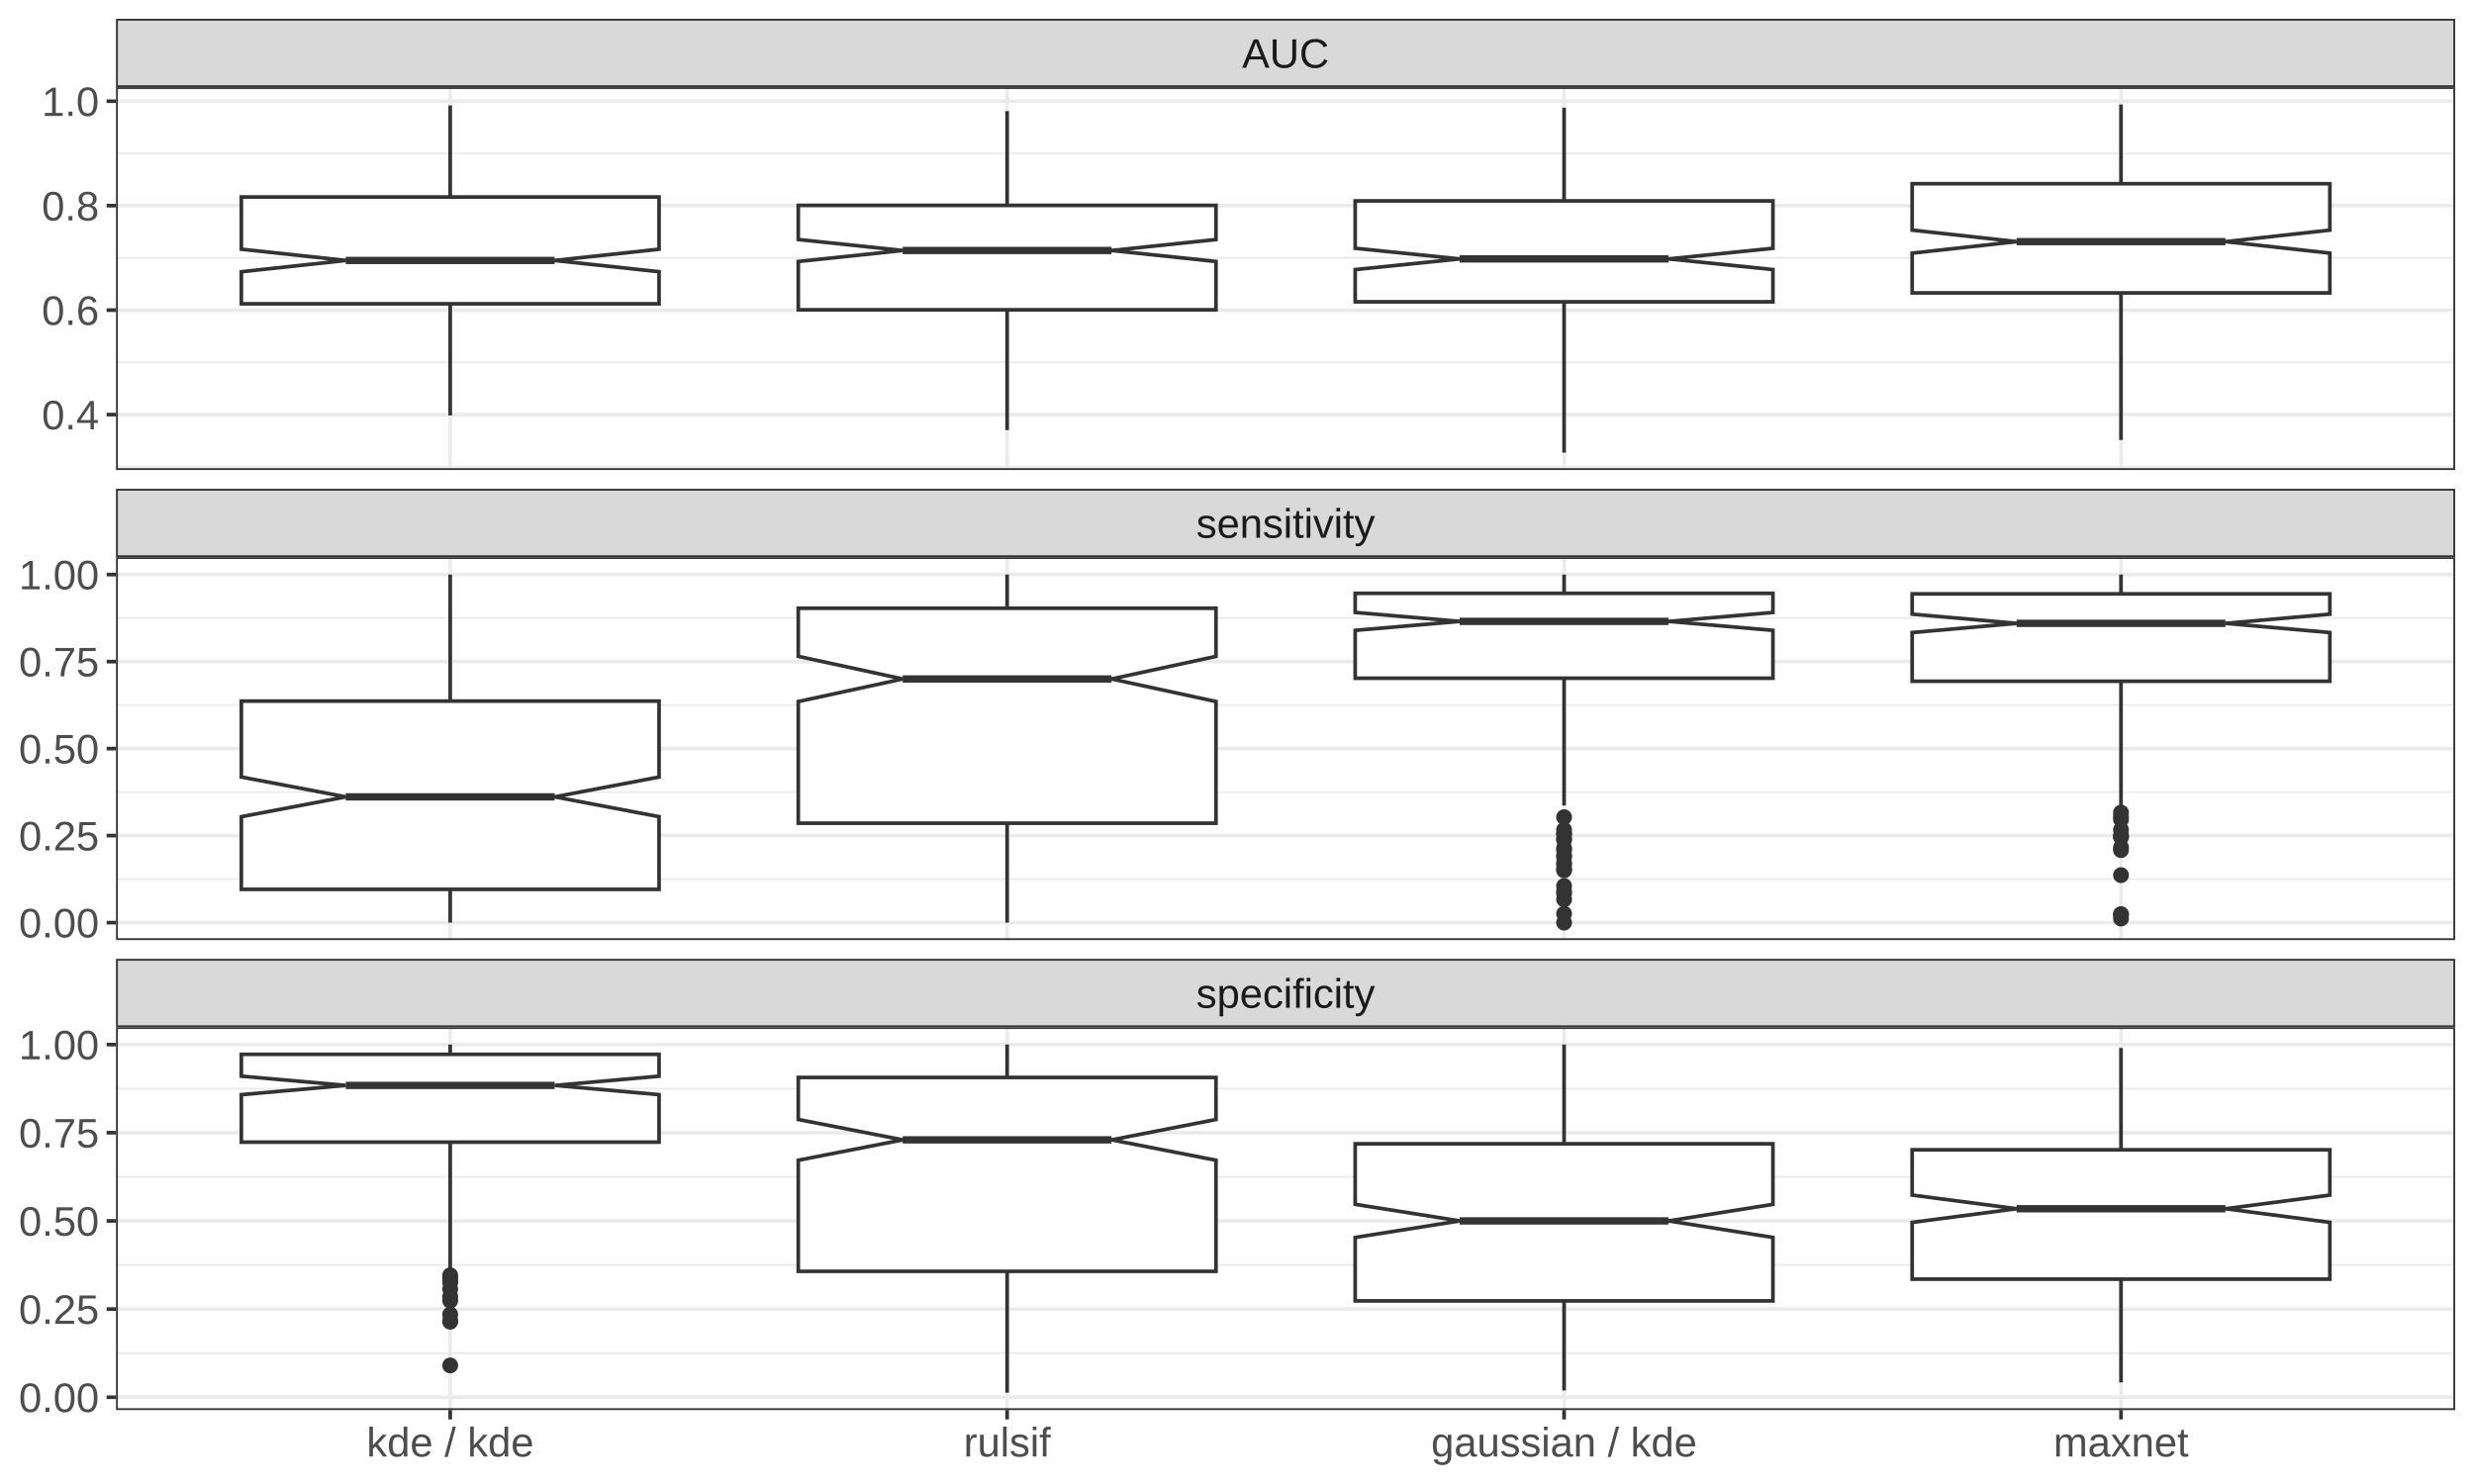
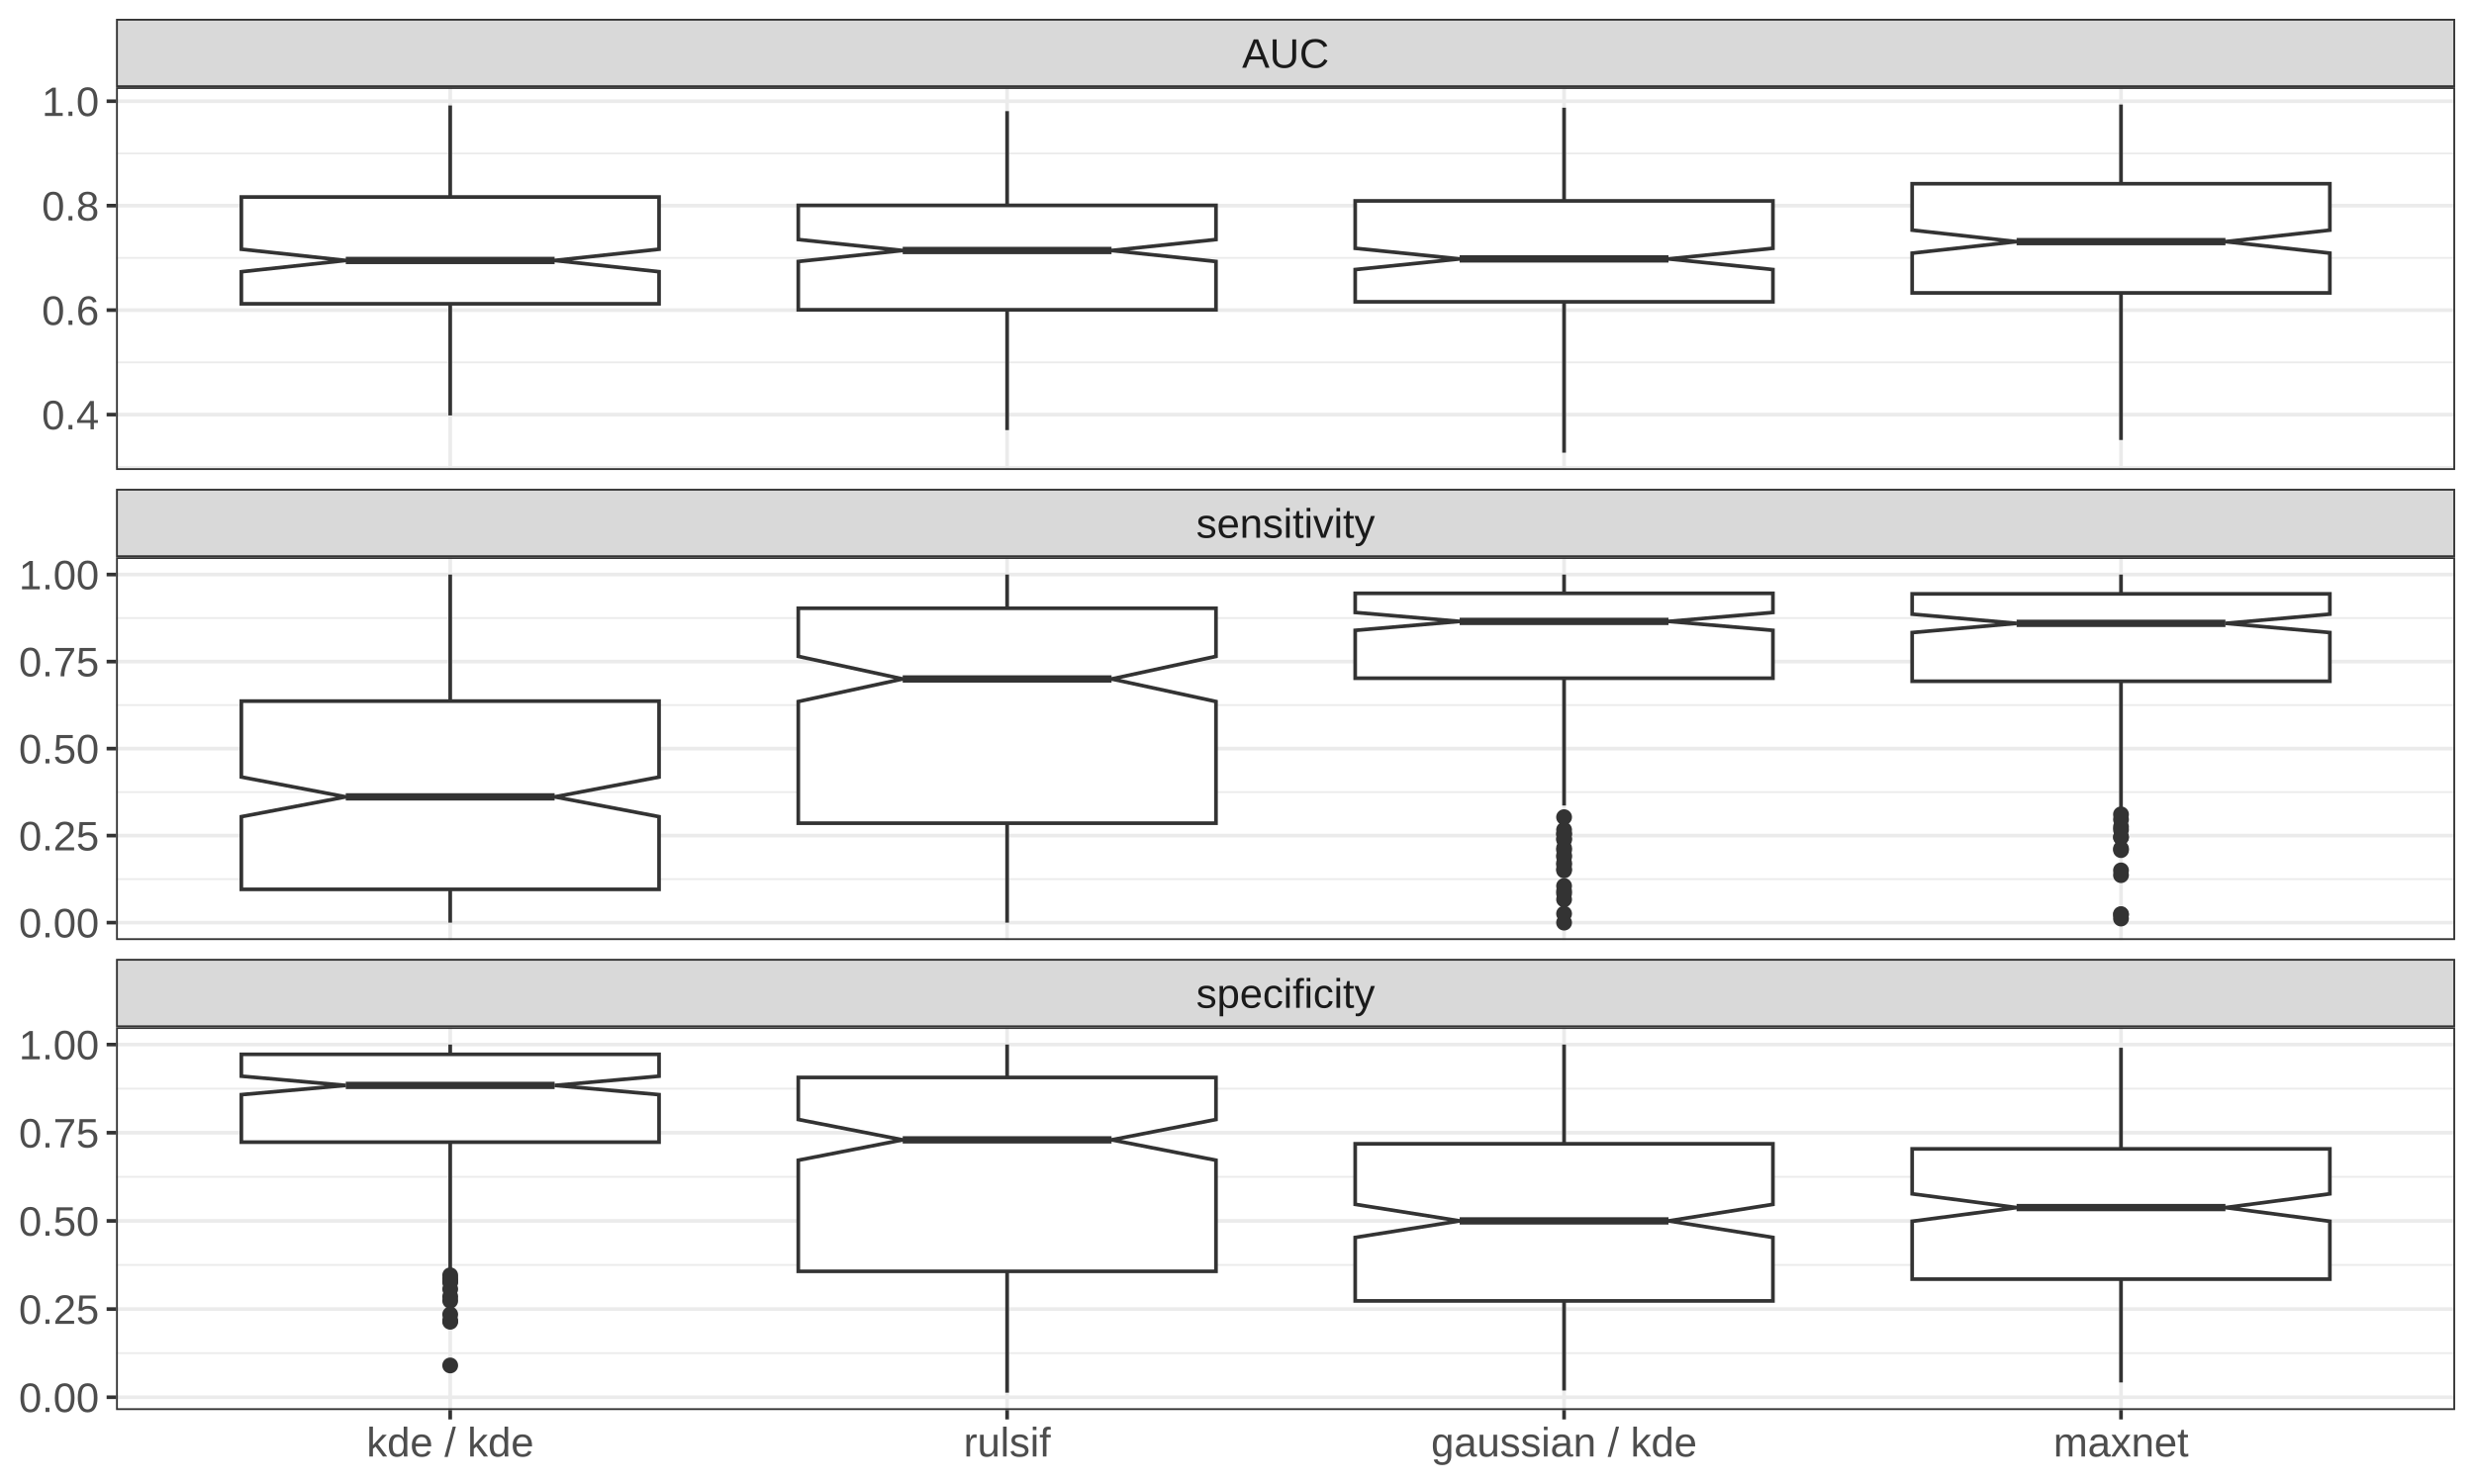
<svg xmlns="http://www.w3.org/2000/svg" class="svglite" width="720.00pt" height="432.00pt" viewBox="0 0 720.00 432.00">
  <defs>
    <style type="text/css">
    .svglite line, .svglite polyline, .svglite polygon, .svglite path, .svglite rect, .svglite circle {
      fill: none;
      stroke: #000000;
      stroke-linecap: round;
      stroke-linejoin: round;
      stroke-miterlimit: 10.00;
    }
    .svglite text {
      white-space: pre;
    }
  </style>
  </defs>
  <rect width="100%" height="100%" style="stroke: none; fill: #FFFFFF;" />
  <defs>
    <clipPath id="cpMC4wMHw3MjAuMDB8MC4wMHw0MzIuMDA=">
      <rect x="0.00" y="0.00" width="720.00" height="432.00" />
    </clipPath>
  </defs>
  <g clip-path="url(#cpMC4wMHw3MjAuMDB8MC4wMHw0MzIuMDA=)">
-     <rect x="0.00" y="0" width="720.00" height="432.00" style="stroke-width: 1.07; stroke: #FFFFFF; fill: #FFFFFF;" />
+     <rect x="0" y="0.00" width="720.00" height="432.00" style="stroke-width: 1.07; stroke: #FFFFFF; fill: #FFFFFF;" />
  </g>
  <defs>
    <clipPath id="cpMzMuNzd8NzE0LjUyfDI1LjM2fDEzNi44Mg==">
      <rect x="33.77" y="25.36" width="680.75" height="111.46" />
    </clipPath>
  </defs>
  <g clip-path="url(#cpMzMuNzd8NzE0LjUyfDI1LjM2fDEzNi44Mg==)">
    <rect x="33.77" y="25.36" width="680.75" height="111.46" style="stroke-width: 1.07; stroke: none; fill: #FFFFFF;" />
    <polyline points="33.77,135.89 714.52,135.89 " style="stroke-width: 0.53; stroke: #EBEBEB; stroke-linecap: butt;" />
    <polyline points="33.77,105.48 714.52,105.48 " style="stroke-width: 0.53; stroke: #EBEBEB; stroke-linecap: butt;" />
    <polyline points="33.77,75.07 714.52,75.07 " style="stroke-width: 0.53; stroke: #EBEBEB; stroke-linecap: butt;" />
    <polyline points="33.77,44.67 714.52,44.67 " style="stroke-width: 0.53; stroke: #EBEBEB; stroke-linecap: butt;" />
    <polyline points="33.77,120.69 714.52,120.69 " style="stroke-width: 1.07; stroke: #EBEBEB; stroke-linecap: butt;" />
    <polyline points="33.77,90.28 714.52,90.28 " style="stroke-width: 1.07; stroke: #EBEBEB; stroke-linecap: butt;" />
    <polyline points="33.77,59.87 714.52,59.87 " style="stroke-width: 1.07; stroke: #EBEBEB; stroke-linecap: butt;" />
    <polyline points="33.77,29.46 714.52,29.46 " style="stroke-width: 1.07; stroke: #EBEBEB; stroke-linecap: butt;" />
    <polyline points="131.02,136.82 131.02,25.36 " style="stroke-width: 1.07; stroke: #EBEBEB; stroke-linecap: butt;" />
    <polyline points="293.10,136.82 293.10,25.36 " style="stroke-width: 1.07; stroke: #EBEBEB; stroke-linecap: butt;" />
    <polyline points="455.19,136.82 455.19,25.36 " style="stroke-width: 1.07; stroke: #EBEBEB; stroke-linecap: butt;" />
    <polyline points="617.27,136.82 617.27,25.36 " style="stroke-width: 1.07; stroke: #EBEBEB; stroke-linecap: butt;" />
    <line x1="131.02" y1="57.35" x2="131.02" y2="30.70" style="stroke-width: 1.07; stroke: #333333; stroke-linecap: butt;" />
    <line x1="131.02" y1="88.43" x2="131.02" y2="120.95" style="stroke-width: 1.07; stroke: #333333; stroke-linecap: butt;" />
    <polygon points="70.24,57.35 70.24,72.55 100.63,75.82 70.24,79.10 70.24,88.43 191.80,88.43 191.80,79.10 161.41,75.82 191.80,72.55 191.80,57.35 70.24,57.35 " style="stroke-width: 1.07; stroke: #333333; stroke-linecap: butt; stroke-linejoin: miter; fill: #FFFFFF;" />
    <line x1="100.63" y1="75.82" x2="161.41" y2="75.82" style="stroke-width: 2.13; stroke: #333333; stroke-linecap: butt; stroke-linejoin: miter;" />
    <line x1="293.10" y1="59.79" x2="293.10" y2="32.35" style="stroke-width: 1.07; stroke: #333333; stroke-linecap: butt;" />
    <line x1="293.10" y1="90.18" x2="293.10" y2="125.21" style="stroke-width: 1.07; stroke: #333333; stroke-linecap: butt;" />
    <polygon points="232.32,59.79 232.32,69.73 262.71,72.92 232.32,76.12 232.32,90.18 353.88,90.18 353.88,76.12 323.49,72.92 353.88,69.73 353.88,59.79 232.32,59.79 " style="stroke-width: 1.07; stroke: #333333; stroke-linecap: butt; stroke-linejoin: miter; fill: #FFFFFF;" />
    <line x1="262.71" y1="72.92" x2="323.49" y2="72.92" style="stroke-width: 2.13; stroke: #333333; stroke-linecap: butt; stroke-linejoin: miter;" />
    <line x1="455.19" y1="58.49" x2="455.19" y2="31.35" style="stroke-width: 1.07; stroke: #333333; stroke-linecap: butt;" />
    <line x1="455.19" y1="87.86" x2="455.19" y2="131.76" style="stroke-width: 1.07; stroke: #333333; stroke-linecap: butt;" />
    <polygon points="394.40,58.49 394.40,72.28 424.80,75.37 394.40,78.47 394.40,87.86 515.97,87.86 515.97,78.47 485.58,75.37 515.97,72.28 515.97,58.49 394.40,58.49 " style="stroke-width: 1.07; stroke: #333333; stroke-linecap: butt; stroke-linejoin: miter; fill: #FFFFFF;" />
    <line x1="424.80" y1="75.37" x2="485.58" y2="75.37" style="stroke-width: 2.13; stroke: #333333; stroke-linecap: butt; stroke-linejoin: miter;" />
    <line x1="617.27" y1="53.48" x2="617.27" y2="30.43" style="stroke-width: 1.07; stroke: #333333; stroke-linecap: butt;" />
    <line x1="617.27" y1="85.27" x2="617.27" y2="128.08" style="stroke-width: 1.07; stroke: #333333; stroke-linecap: butt;" />
    <polygon points="556.49,53.48 556.49,66.99 586.88,70.34 556.49,73.69 556.49,85.27 678.05,85.27 678.05,73.69 647.66,70.34 678.05,66.99 678.05,53.48 556.49,53.48 " style="stroke-width: 1.07; stroke: #333333; stroke-linecap: butt; stroke-linejoin: miter; fill: #FFFFFF;" />
    <line x1="586.88" y1="70.34" x2="647.66" y2="70.34" style="stroke-width: 2.13; stroke: #333333; stroke-linecap: butt; stroke-linejoin: miter;" />
    <rect x="33.77" y="25.36" width="680.75" height="111.46" style="stroke-width: 1.07; stroke: #333333;" />
  </g>
  <g clip-path="url(#cpMC4wMHw3MjAuMDB8MC4wMHw0MzIuMDA=)">
</g>
  <defs>
    <clipPath id="cpMzMuNzd8NzE0LjUyfDE2Mi4xOXwyNzMuNjU=">
      <rect x="33.77" y="162.19" width="680.75" height="111.46" />
    </clipPath>
  </defs>
  <g clip-path="url(#cpMzMuNzd8NzE0LjUyfDE2Mi4xOXwyNzMuNjU=)">
    <rect x="33.77" y="162.19" width="680.75" height="111.46" style="stroke-width: 1.07; stroke: none; fill: #FFFFFF;" />
    <polyline points="33.77,255.92 714.52,255.92 " style="stroke-width: 0.53; stroke: #EBEBEB; stroke-linecap: butt;" />
    <polyline points="33.77,230.58 714.52,230.58 " style="stroke-width: 0.53; stroke: #EBEBEB; stroke-linecap: butt;" />
    <polyline points="33.77,205.25 714.52,205.25 " style="stroke-width: 0.53; stroke: #EBEBEB; stroke-linecap: butt;" />
    <polyline points="33.77,179.92 714.52,179.92 " style="stroke-width: 0.53; stroke: #EBEBEB; stroke-linecap: butt;" />
    <polyline points="33.77,268.58 714.52,268.58 " style="stroke-width: 1.07; stroke: #EBEBEB; stroke-linecap: butt;" />
    <polyline points="33.77,243.25 714.52,243.25 " style="stroke-width: 1.07; stroke: #EBEBEB; stroke-linecap: butt;" />
    <polyline points="33.77,217.92 714.52,217.92 " style="stroke-width: 1.07; stroke: #EBEBEB; stroke-linecap: butt;" />
    <polyline points="33.77,192.59 714.52,192.59 " style="stroke-width: 1.07; stroke: #EBEBEB; stroke-linecap: butt;" />
    <polyline points="33.77,167.25 714.52,167.25 " style="stroke-width: 1.07; stroke: #EBEBEB; stroke-linecap: butt;" />
    <polyline points="131.02,273.65 131.02,162.19 " style="stroke-width: 1.07; stroke: #EBEBEB; stroke-linecap: butt;" />
    <polyline points="293.10,273.65 293.10,162.19 " style="stroke-width: 1.07; stroke: #EBEBEB; stroke-linecap: butt;" />
    <polyline points="455.19,273.65 455.19,162.19 " style="stroke-width: 1.07; stroke: #EBEBEB; stroke-linecap: butt;" />
    <polyline points="617.27,273.65 617.27,162.19 " style="stroke-width: 1.07; stroke: #EBEBEB; stroke-linecap: butt;" />
    <line x1="131.02" y1="204.10" x2="131.02" y2="167.25" style="stroke-width: 1.07; stroke: #333333; stroke-linecap: butt;" />
    <line x1="131.02" y1="258.90" x2="131.02" y2="268.58" style="stroke-width: 1.07; stroke: #333333; stroke-linecap: butt;" />
    <polygon points="70.24,204.10 70.24,226.20 100.63,231.97 70.24,237.74 70.24,258.90 191.80,258.90 191.80,237.74 161.41,231.97 191.80,226.20 191.80,204.10 70.24,204.10 " style="stroke-width: 1.07; stroke: #333333; stroke-linecap: butt; stroke-linejoin: miter; fill: #FFFFFF;" />
    <line x1="100.63" y1="231.97" x2="161.41" y2="231.97" style="stroke-width: 2.13; stroke: #333333; stroke-linecap: butt; stroke-linejoin: miter;" />
    <line x1="293.10" y1="177.07" x2="293.10" y2="167.25" style="stroke-width: 1.07; stroke: #333333; stroke-linecap: butt;" />
    <line x1="293.10" y1="239.63" x2="293.10" y2="268.58" style="stroke-width: 1.07; stroke: #333333; stroke-linecap: butt;" />
    <polygon points="232.32,177.07 232.32,191.07 262.71,197.65 232.32,204.22 232.32,239.63 353.88,239.63 353.88,204.22 323.49,197.65 353.88,191.07 353.88,177.07 232.32,177.07 " style="stroke-width: 1.07; stroke: #333333; stroke-linecap: butt; stroke-linejoin: miter; fill: #FFFFFF;" />
    <line x1="262.71" y1="197.65" x2="323.49" y2="197.65" style="stroke-width: 2.13; stroke: #333333; stroke-linecap: butt; stroke-linejoin: miter;" />
    <circle cx="455.19" cy="253.38" r="1.95" style="stroke-width: 0.71; stroke: #333333; fill: #333333;" />
    <circle cx="455.19" cy="237.88" r="1.95" style="stroke-width: 0.71; stroke: #333333; fill: #333333;" />
    <circle cx="455.19" cy="260.14" r="1.95" style="stroke-width: 0.71; stroke: #333333; fill: #333333;" />
    <circle cx="455.19" cy="246.87" r="1.95" style="stroke-width: 0.71; stroke: #333333; fill: #333333;" />
    <circle cx="455.19" cy="261.83" r="1.95" style="stroke-width: 0.71; stroke: #333333; fill: #333333;" />
    <circle cx="455.19" cy="248.97" r="1.95" style="stroke-width: 0.71; stroke: #333333; fill: #333333;" />
    <circle cx="455.19" cy="247.47" r="1.95" style="stroke-width: 0.71; stroke: #333333; fill: #333333;" />
    <circle cx="455.19" cy="252.99" r="1.95" style="stroke-width: 0.71; stroke: #333333; fill: #333333;" />
    <circle cx="455.19" cy="244.46" r="1.95" style="stroke-width: 0.71; stroke: #333333; fill: #333333;" />
    <circle cx="455.19" cy="244.12" r="1.95" style="stroke-width: 0.71; stroke: #333333; fill: #333333;" />
    <circle cx="455.19" cy="251.17" r="1.95" style="stroke-width: 0.71; stroke: #333333; fill: #333333;" />
    <circle cx="455.19" cy="268.58" r="1.95" style="stroke-width: 0.71; stroke: #333333; fill: #333333;" />
    <circle cx="455.19" cy="257.92" r="1.95" style="stroke-width: 0.71; stroke: #333333; fill: #333333;" />
    <circle cx="455.19" cy="259.37" r="1.95" style="stroke-width: 0.71; stroke: #333333; fill: #333333;" />
    <circle cx="455.19" cy="242.74" r="1.95" style="stroke-width: 0.71; stroke: #333333; fill: #333333;" />
    <circle cx="455.19" cy="242.77" r="1.95" style="stroke-width: 0.71; stroke: #333333; fill: #333333;" />
    <circle cx="455.19" cy="241.56" r="1.95" style="stroke-width: 0.71; stroke: #333333; fill: #333333;" />
    <circle cx="455.19" cy="249.49" r="1.95" style="stroke-width: 0.71; stroke: #333333; fill: #333333;" />
    <circle cx="455.19" cy="251.72" r="1.95" style="stroke-width: 0.71; stroke: #333333; fill: #333333;" />
    <circle cx="455.19" cy="265.98" r="1.95" style="stroke-width: 0.71; stroke: #333333; fill: #333333;" />
    <line x1="455.19" y1="172.73" x2="455.19" y2="167.25" style="stroke-width: 1.07; stroke: #333333; stroke-linecap: butt;" />
    <line x1="455.19" y1="197.44" x2="455.19" y2="234.49" style="stroke-width: 1.07; stroke: #333333; stroke-linecap: butt;" />
    <polygon points="394.40,172.73 394.40,178.29 424.80,180.89 394.40,183.50 394.40,197.44 515.97,197.44 515.97,183.50 485.58,180.89 515.97,178.29 515.97,172.73 394.40,172.73 " style="stroke-width: 1.07; stroke: #333333; stroke-linecap: butt; stroke-linejoin: miter; fill: #FFFFFF;" />
    <line x1="424.80" y1="180.89" x2="485.58" y2="180.89" style="stroke-width: 2.13; stroke: #333333; stroke-linecap: butt; stroke-linejoin: miter;" />
-     <circle cx="617.27" cy="243.25" r="1.95" style="stroke-width: 0.71; stroke: #333333; fill: #333333;" />
+     <circle cx="617.27" cy="253.38" r="1.95" style="stroke-width: 0.71; stroke: #333333; fill: #333333;" />
    <circle cx="617.27" cy="238.56" r="1.95" style="stroke-width: 0.71; stroke: #333333; fill: #333333;" />
    <circle cx="617.27" cy="241.56" r="1.95" style="stroke-width: 0.71; stroke: #333333; fill: #333333;" />
    <circle cx="617.27" cy="247.47" r="1.95" style="stroke-width: 0.71; stroke: #333333; fill: #333333;" />
    <circle cx="617.27" cy="266.24" r="1.95" style="stroke-width: 0.71; stroke: #333333; fill: #333333;" />
    <circle cx="617.27" cy="267.39" r="1.95" style="stroke-width: 0.71; stroke: #333333; fill: #333333;" />
    <circle cx="617.27" cy="243.69" r="1.95" style="stroke-width: 0.71; stroke: #333333; fill: #333333;" />
    <circle cx="617.27" cy="254.76" r="1.95" style="stroke-width: 0.71; stroke: #333333; fill: #333333;" />
-     <circle cx="617.27" cy="243.51" r="1.95" style="stroke-width: 0.71; stroke: #333333; fill: #333333;" />
-     <circle cx="617.27" cy="236.55" r="1.95" style="stroke-width: 0.71; stroke: #333333; fill: #333333;" />
-     <circle cx="617.27" cy="237.74" r="1.95" style="stroke-width: 0.71; stroke: #333333; fill: #333333;" />
-     <circle cx="617.27" cy="246.66" r="1.95" style="stroke-width: 0.71; stroke: #333333; fill: #333333;" />
+     <circle cx="617.27" cy="243.73" r="1.95" style="stroke-width: 0.71; stroke: #333333; fill: #333333;" />
+     <circle cx="617.27" cy="237.07" r="1.95" style="stroke-width: 0.71; stroke: #333333; fill: #333333;" />
+     <circle cx="617.27" cy="240.68" r="1.95" style="stroke-width: 0.71; stroke: #333333; fill: #333333;" />
+     <circle cx="617.27" cy="247.04" r="1.95" style="stroke-width: 0.71; stroke: #333333; fill: #333333;" />
    <circle cx="617.27" cy="266.11" r="1.95" style="stroke-width: 0.71; stroke: #333333; fill: #333333;" />
    <line x1="617.27" y1="172.88" x2="617.27" y2="167.25" style="stroke-width: 1.07; stroke: #333333; stroke-linecap: butt;" />
    <line x1="617.27" y1="198.32" x2="617.27" y2="235.66" style="stroke-width: 1.07; stroke: #333333; stroke-linecap: butt;" />
    <polygon points="556.49,172.88 556.49,178.78 586.88,181.46 556.49,184.14 556.49,198.32 678.05,198.32 678.05,184.14 647.66,181.46 678.05,178.78 678.05,172.88 556.49,172.88 " style="stroke-width: 1.07; stroke: #333333; stroke-linecap: butt; stroke-linejoin: miter; fill: #FFFFFF;" />
    <line x1="586.88" y1="181.46" x2="647.66" y2="181.46" style="stroke-width: 2.13; stroke: #333333; stroke-linecap: butt; stroke-linejoin: miter;" />
    <rect x="33.77" y="162.19" width="680.75" height="111.46" style="stroke-width: 1.07; stroke: #333333;" />
  </g>
  <g clip-path="url(#cpMC4wMHw3MjAuMDB8MC4wMHw0MzIuMDA=)">
</g>
  <defs>
    <clipPath id="cpMzMuNzd8NzE0LjUyfDI5OS4wMXw0MTAuNDc=">
      <rect x="33.77" y="299.01" width="680.75" height="111.46" />
    </clipPath>
  </defs>
  <g clip-path="url(#cpMzMuNzd8NzE0LjUyfDI5OS4wMXw0MTAuNDc=)">
    <rect x="33.77" y="299.01" width="680.75" height="111.46" style="stroke-width: 1.07; stroke: none; fill: #FFFFFF;" />
    <polyline points="33.77,393.91 714.52,393.91 " style="stroke-width: 0.53; stroke: #EBEBEB; stroke-linecap: butt;" />
    <polyline points="33.77,368.24 714.52,368.24 " style="stroke-width: 0.53; stroke: #EBEBEB; stroke-linecap: butt;" />
    <polyline points="33.77,342.58 714.52,342.58 " style="stroke-width: 0.53; stroke: #EBEBEB; stroke-linecap: butt;" />
    <polyline points="33.77,316.91 714.52,316.91 " style="stroke-width: 0.53; stroke: #EBEBEB; stroke-linecap: butt;" />
    <polyline points="33.77,406.74 714.52,406.74 " style="stroke-width: 1.07; stroke: #EBEBEB; stroke-linecap: butt;" />
    <polyline points="33.77,381.08 714.52,381.08 " style="stroke-width: 1.07; stroke: #EBEBEB; stroke-linecap: butt;" />
    <polyline points="33.77,355.41 714.52,355.41 " style="stroke-width: 1.07; stroke: #EBEBEB; stroke-linecap: butt;" />
    <polyline points="33.77,329.74 714.52,329.74 " style="stroke-width: 1.07; stroke: #EBEBEB; stroke-linecap: butt;" />
    <polyline points="33.77,304.08 714.52,304.08 " style="stroke-width: 1.07; stroke: #EBEBEB; stroke-linecap: butt;" />
    <polyline points="131.02,410.47 131.02,299.01 " style="stroke-width: 1.07; stroke: #EBEBEB; stroke-linecap: butt;" />
    <polyline points="293.10,410.47 293.10,299.01 " style="stroke-width: 1.07; stroke: #EBEBEB; stroke-linecap: butt;" />
    <polyline points="455.19,410.47 455.19,299.01 " style="stroke-width: 1.07; stroke: #EBEBEB; stroke-linecap: butt;" />
    <polyline points="617.27,410.47 617.27,299.01 " style="stroke-width: 1.07; stroke: #EBEBEB; stroke-linecap: butt;" />
    <circle cx="131.02" cy="382.64" r="1.95" style="stroke-width: 0.71; stroke: #333333; fill: #333333;" />
    <circle cx="131.02" cy="397.49" r="1.95" style="stroke-width: 0.71; stroke: #333333; fill: #333333;" />
    <circle cx="131.02" cy="372.96" r="1.95" style="stroke-width: 0.71; stroke: #333333; fill: #333333;" />
    <circle cx="131.02" cy="377.43" r="1.95" style="stroke-width: 0.71; stroke: #333333; fill: #333333;" />
    <circle cx="131.02" cy="384.44" r="1.95" style="stroke-width: 0.71; stroke: #333333; fill: #333333;" />
    <circle cx="131.02" cy="378.65" r="1.95" style="stroke-width: 0.71; stroke: #333333; fill: #333333;" />
    <circle cx="131.02" cy="384.77" r="1.95" style="stroke-width: 0.71; stroke: #333333; fill: #333333;" />
    <circle cx="131.02" cy="372.16" r="1.95" style="stroke-width: 0.71; stroke: #333333; fill: #333333;" />
    <circle cx="131.02" cy="375.27" r="1.95" style="stroke-width: 0.71; stroke: #333333; fill: #333333;" />
    <circle cx="131.02" cy="371.24" r="1.95" style="stroke-width: 0.71; stroke: #333333; fill: #333333;" />
    <circle cx="131.02" cy="373.27" r="1.95" style="stroke-width: 0.71; stroke: #333333; fill: #333333;" />
    <line x1="131.02" y1="306.92" x2="131.02" y2="304.08" style="stroke-width: 1.07; stroke: #333333; stroke-linecap: butt;" />
    <line x1="131.02" y1="332.48" x2="131.02" y2="369.74" style="stroke-width: 1.07; stroke: #333333; stroke-linecap: butt;" />
    <polygon points="70.24,306.92 70.24,313.28 100.63,315.97 70.24,318.66 70.24,332.48 191.80,332.48 191.80,318.66 161.41,315.97 191.80,313.28 191.80,306.92 70.24,306.92 " style="stroke-width: 1.07; stroke: #333333; stroke-linecap: butt; stroke-linejoin: miter; fill: #FFFFFF;" />
    <line x1="100.63" y1="315.97" x2="161.41" y2="315.97" style="stroke-width: 2.13; stroke: #333333; stroke-linecap: butt; stroke-linejoin: miter;" />
    <line x1="293.10" y1="313.65" x2="293.10" y2="304.08" style="stroke-width: 1.07; stroke: #333333; stroke-linecap: butt;" />
    <line x1="293.10" y1="370.09" x2="293.10" y2="405.41" style="stroke-width: 1.07; stroke: #333333; stroke-linecap: butt;" />
    <polygon points="232.32,313.65 232.32,325.89 262.71,331.82 232.32,337.75 232.32,370.09 353.88,370.09 353.88,337.75 323.49,331.82 353.88,325.89 353.88,313.65 232.32,313.65 " style="stroke-width: 1.07; stroke: #333333; stroke-linecap: butt; stroke-linejoin: miter; fill: #FFFFFF;" />
    <line x1="262.71" y1="331.82" x2="323.49" y2="331.82" style="stroke-width: 2.13; stroke: #333333; stroke-linecap: butt; stroke-linejoin: miter;" />
    <line x1="455.19" y1="332.96" x2="455.19" y2="304.08" style="stroke-width: 1.07; stroke: #333333; stroke-linecap: butt;" />
    <line x1="455.19" y1="378.70" x2="455.19" y2="404.78" style="stroke-width: 1.07; stroke: #333333; stroke-linecap: butt;" />
    <polygon points="394.40,332.96 394.40,350.59 424.80,355.41 394.40,360.23 394.40,378.70 515.97,378.70 515.97,360.23 485.58,355.41 515.97,350.59 515.97,332.96 394.40,332.96 " style="stroke-width: 1.07; stroke: #333333; stroke-linecap: butt; stroke-linejoin: miter; fill: #FFFFFF;" />
    <line x1="424.80" y1="355.41" x2="485.58" y2="355.41" style="stroke-width: 2.13; stroke: #333333; stroke-linecap: butt; stroke-linejoin: miter;" />
-     <line x1="617.27" y1="334.71" x2="617.27" y2="305.07" style="stroke-width: 1.07; stroke: #333333; stroke-linecap: butt;" />
-     <line x1="617.27" y1="372.37" x2="617.27" y2="402.44" style="stroke-width: 1.07; stroke: #333333; stroke-linecap: butt;" />
-     <polygon points="556.49,334.71 556.49,347.90 586.88,351.87 556.49,355.84 556.49,372.37 678.05,372.37 678.05,355.84 647.66,351.87 678.05,347.90 678.05,334.71 556.49,334.71 " style="stroke-width: 1.07; stroke: #333333; stroke-linecap: butt; stroke-linejoin: miter; fill: #FFFFFF;" />
-     <line x1="586.88" y1="351.87" x2="647.66" y2="351.87" style="stroke-width: 2.13; stroke: #333333; stroke-linecap: butt; stroke-linejoin: miter;" />
+     <line x1="617.27" y1="334.44" x2="617.27" y2="305.02" style="stroke-width: 1.07; stroke: #333333; stroke-linecap: butt;" />
+     <line x1="617.27" y1="372.37" x2="617.27" y2="402.43" style="stroke-width: 1.07; stroke: #333333; stroke-linecap: butt;" />
+     <polygon points="556.49,334.44 556.49,347.53 586.88,351.53 556.49,355.52 556.49,372.37 678.05,372.37 678.05,355.52 647.66,351.53 678.05,347.53 678.05,334.44 556.49,334.44 " style="stroke-width: 1.07; stroke: #333333; stroke-linecap: butt; stroke-linejoin: miter; fill: #FFFFFF;" />
+     <line x1="586.88" y1="351.53" x2="647.66" y2="351.53" style="stroke-width: 2.13; stroke: #333333; stroke-linecap: butt; stroke-linejoin: miter;" />
    <rect x="33.77" y="299.01" width="680.75" height="111.46" style="stroke-width: 1.07; stroke: #333333;" />
  </g>
  <g clip-path="url(#cpMC4wMHw3MjAuMDB8MC4wMHw0MzIuMDA=)">
</g>
  <defs>
    <clipPath id="cpMzMuNzd8NzE0LjUyfDI3OS4xM3wyOTkuMDE=">
      <rect x="33.77" y="279.13" width="680.75" height="19.88" />
    </clipPath>
  </defs>
  <g clip-path="url(#cpMzMuNzd8NzE0LjUyfDI3OS4xM3wyOTkuMDE=)">
    <rect x="33.77" y="279.13" width="680.75" height="19.88" style="stroke-width: 1.07; stroke: #333333; fill: #D9D9D9;" />
    <text x="374.14" y="293.37" text-anchor="middle" style="font-size: 12.00px;fill: #1A1A1A; font-family: &quot;Arial&quot;;" textLength="52.03px" lengthAdjust="spacingAndGlyphs">specificity</text>
  </g>
  <g clip-path="url(#cpMC4wMHw3MjAuMDB8MC4wMHw0MzIuMDA=)">
</g>
  <defs>
    <clipPath id="cpMzMuNzd8NzE0LjUyfDE0Mi4zMHwxNjIuMTk=">
      <rect x="33.77" y="142.30" width="680.75" height="19.88" />
    </clipPath>
  </defs>
  <g clip-path="url(#cpMzMuNzd8NzE0LjUyfDE0Mi4zMHwxNjIuMTk=)">
    <rect x="33.77" y="142.30" width="680.75" height="19.88" style="stroke-width: 1.07; stroke: #333333; fill: #D9D9D9;" />
    <text x="374.14" y="156.54" text-anchor="middle" style="font-size: 12.00px;fill: #1A1A1A; font-family: &quot;Arial&quot;;" textLength="52.03px" lengthAdjust="spacingAndGlyphs">sensitivity</text>
  </g>
  <g clip-path="url(#cpMC4wMHw3MjAuMDB8MC4wMHw0MzIuMDA=)">
</g>
  <defs>
    <clipPath id="cpMzMuNzd8NzE0LjUyfDUuNDh8MjUuMzY=">
      <rect x="33.77" y="5.48" width="680.75" height="19.88" />
    </clipPath>
  </defs>
  <g clip-path="url(#cpMzMuNzd8NzE0LjUyfDUuNDh8MjUuMzY=)">
    <rect x="33.77" y="5.48" width="680.75" height="19.88" style="stroke-width: 1.07; stroke: #333333; fill: #D9D9D9;" />
    <text x="374.14" y="19.72" text-anchor="middle" style="font-size: 12.00px;fill: #1A1A1A; font-family: &quot;Arial&quot;;" textLength="25.34px" lengthAdjust="spacingAndGlyphs">AUC</text>
  </g>
  <g clip-path="url(#cpMC4wMHw3MjAuMDB8MC4wMHw0MzIuMDA=)">
    <polyline points="131.02,413.21 131.02,410.47 " style="stroke-width: 1.07; stroke: #333333; stroke-linecap: butt;" />
    <polyline points="293.10,413.21 293.10,410.47 " style="stroke-width: 1.07; stroke: #333333; stroke-linecap: butt;" />
    <polyline points="455.19,413.21 455.19,410.47 " style="stroke-width: 1.07; stroke: #333333; stroke-linecap: butt;" />
    <polyline points="617.27,413.21 617.27,410.47 " style="stroke-width: 1.07; stroke: #333333; stroke-linecap: butt;" />
    <text x="131.02" y="424.00" text-anchor="middle" style="font-size: 12.00px;fill: #4D4D4D; font-family: &quot;Arial&quot;;" textLength="48.71px" lengthAdjust="spacingAndGlyphs">kde / kde</text>
    <text x="293.10" y="424.00" text-anchor="middle" style="font-size: 12.00px;fill: #4D4D4D; font-family: &quot;Arial&quot;;" textLength="25.34px" lengthAdjust="spacingAndGlyphs">rulsif</text>
    <text x="455.19" y="424.00" text-anchor="middle" style="font-size: 12.00px;fill: #4D4D4D; font-family: &quot;Arial&quot;;" textLength="77.40px" lengthAdjust="spacingAndGlyphs">gaussian / kde</text>
    <text x="617.27" y="424.00" text-anchor="middle" style="font-size: 12.00px;fill: #4D4D4D; font-family: &quot;Arial&quot;;" textLength="39.36px" lengthAdjust="spacingAndGlyphs">maxnet</text>
    <text x="28.84" y="124.98" text-anchor="end" style="font-size: 12.00px;fill: #4D4D4D; font-family: &quot;Arial&quot;;" textLength="16.68px" lengthAdjust="spacingAndGlyphs">0.4</text>
    <text x="28.84" y="94.58" text-anchor="end" style="font-size: 12.00px;fill: #4D4D4D; font-family: &quot;Arial&quot;;" textLength="16.68px" lengthAdjust="spacingAndGlyphs">0.6</text>
    <text x="28.84" y="64.17" text-anchor="end" style="font-size: 12.00px;fill: #4D4D4D; font-family: &quot;Arial&quot;;" textLength="16.68px" lengthAdjust="spacingAndGlyphs">0.8</text>
    <text x="28.84" y="33.76" text-anchor="end" style="font-size: 12.00px;fill: #4D4D4D; font-family: &quot;Arial&quot;;" textLength="16.68px" lengthAdjust="spacingAndGlyphs">1.0</text>
    <polyline points="31.03,120.69 33.77,120.69 " style="stroke-width: 1.07; stroke: #333333; stroke-linecap: butt;" />
    <polyline points="31.03,90.28 33.77,90.28 " style="stroke-width: 1.07; stroke: #333333; stroke-linecap: butt;" />
    <polyline points="31.03,59.87 33.77,59.87 " style="stroke-width: 1.07; stroke: #333333; stroke-linecap: butt;" />
    <polyline points="31.03,29.46 33.77,29.46 " style="stroke-width: 1.07; stroke: #333333; stroke-linecap: butt;" />
    <text x="28.84" y="272.88" text-anchor="end" style="font-size: 12.00px;fill: #4D4D4D; font-family: &quot;Arial&quot;;" textLength="23.36px" lengthAdjust="spacingAndGlyphs">0.00</text>
    <text x="28.84" y="247.55" text-anchor="end" style="font-size: 12.00px;fill: #4D4D4D; font-family: &quot;Arial&quot;;" textLength="23.36px" lengthAdjust="spacingAndGlyphs">0.25</text>
    <text x="28.84" y="222.22" text-anchor="end" style="font-size: 12.00px;fill: #4D4D4D; font-family: &quot;Arial&quot;;" textLength="23.36px" lengthAdjust="spacingAndGlyphs">0.50</text>
    <text x="28.84" y="196.88" text-anchor="end" style="font-size: 12.00px;fill: #4D4D4D; font-family: &quot;Arial&quot;;" textLength="23.36px" lengthAdjust="spacingAndGlyphs">0.75</text>
    <text x="28.84" y="171.55" text-anchor="end" style="font-size: 12.00px;fill: #4D4D4D; font-family: &quot;Arial&quot;;" textLength="23.36px" lengthAdjust="spacingAndGlyphs">1.00</text>
    <polyline points="31.03,268.58 33.77,268.58 " style="stroke-width: 1.07; stroke: #333333; stroke-linecap: butt;" />
    <polyline points="31.03,243.25 33.77,243.25 " style="stroke-width: 1.07; stroke: #333333; stroke-linecap: butt;" />
    <polyline points="31.03,217.92 33.77,217.92 " style="stroke-width: 1.07; stroke: #333333; stroke-linecap: butt;" />
    <polyline points="31.03,192.59 33.77,192.59 " style="stroke-width: 1.07; stroke: #333333; stroke-linecap: butt;" />
    <polyline points="31.03,167.25 33.77,167.25 " style="stroke-width: 1.07; stroke: #333333; stroke-linecap: butt;" />
    <text x="28.84" y="411.04" text-anchor="end" style="font-size: 12.00px;fill: #4D4D4D; font-family: &quot;Arial&quot;;" textLength="23.36px" lengthAdjust="spacingAndGlyphs">0.00</text>
    <text x="28.84" y="385.38" text-anchor="end" style="font-size: 12.00px;fill: #4D4D4D; font-family: &quot;Arial&quot;;" textLength="23.36px" lengthAdjust="spacingAndGlyphs">0.25</text>
    <text x="28.84" y="359.71" text-anchor="end" style="font-size: 12.00px;fill: #4D4D4D; font-family: &quot;Arial&quot;;" textLength="23.36px" lengthAdjust="spacingAndGlyphs">0.50</text>
    <text x="28.84" y="334.04" text-anchor="end" style="font-size: 12.00px;fill: #4D4D4D; font-family: &quot;Arial&quot;;" textLength="23.36px" lengthAdjust="spacingAndGlyphs">0.75</text>
    <text x="28.84" y="308.38" text-anchor="end" style="font-size: 12.00px;fill: #4D4D4D; font-family: &quot;Arial&quot;;" textLength="23.36px" lengthAdjust="spacingAndGlyphs">1.00</text>
    <polyline points="31.03,406.74 33.77,406.74 " style="stroke-width: 1.07; stroke: #333333; stroke-linecap: butt;" />
    <polyline points="31.03,381.08 33.77,381.08 " style="stroke-width: 1.07; stroke: #333333; stroke-linecap: butt;" />
    <polyline points="31.03,355.41 33.77,355.41 " style="stroke-width: 1.07; stroke: #333333; stroke-linecap: butt;" />
    <polyline points="31.03,329.74 33.77,329.74 " style="stroke-width: 1.07; stroke: #333333; stroke-linecap: butt;" />
    <polyline points="31.03,304.08 33.77,304.08 " style="stroke-width: 1.07; stroke: #333333; stroke-linecap: butt;" />
  </g>
</svg>
